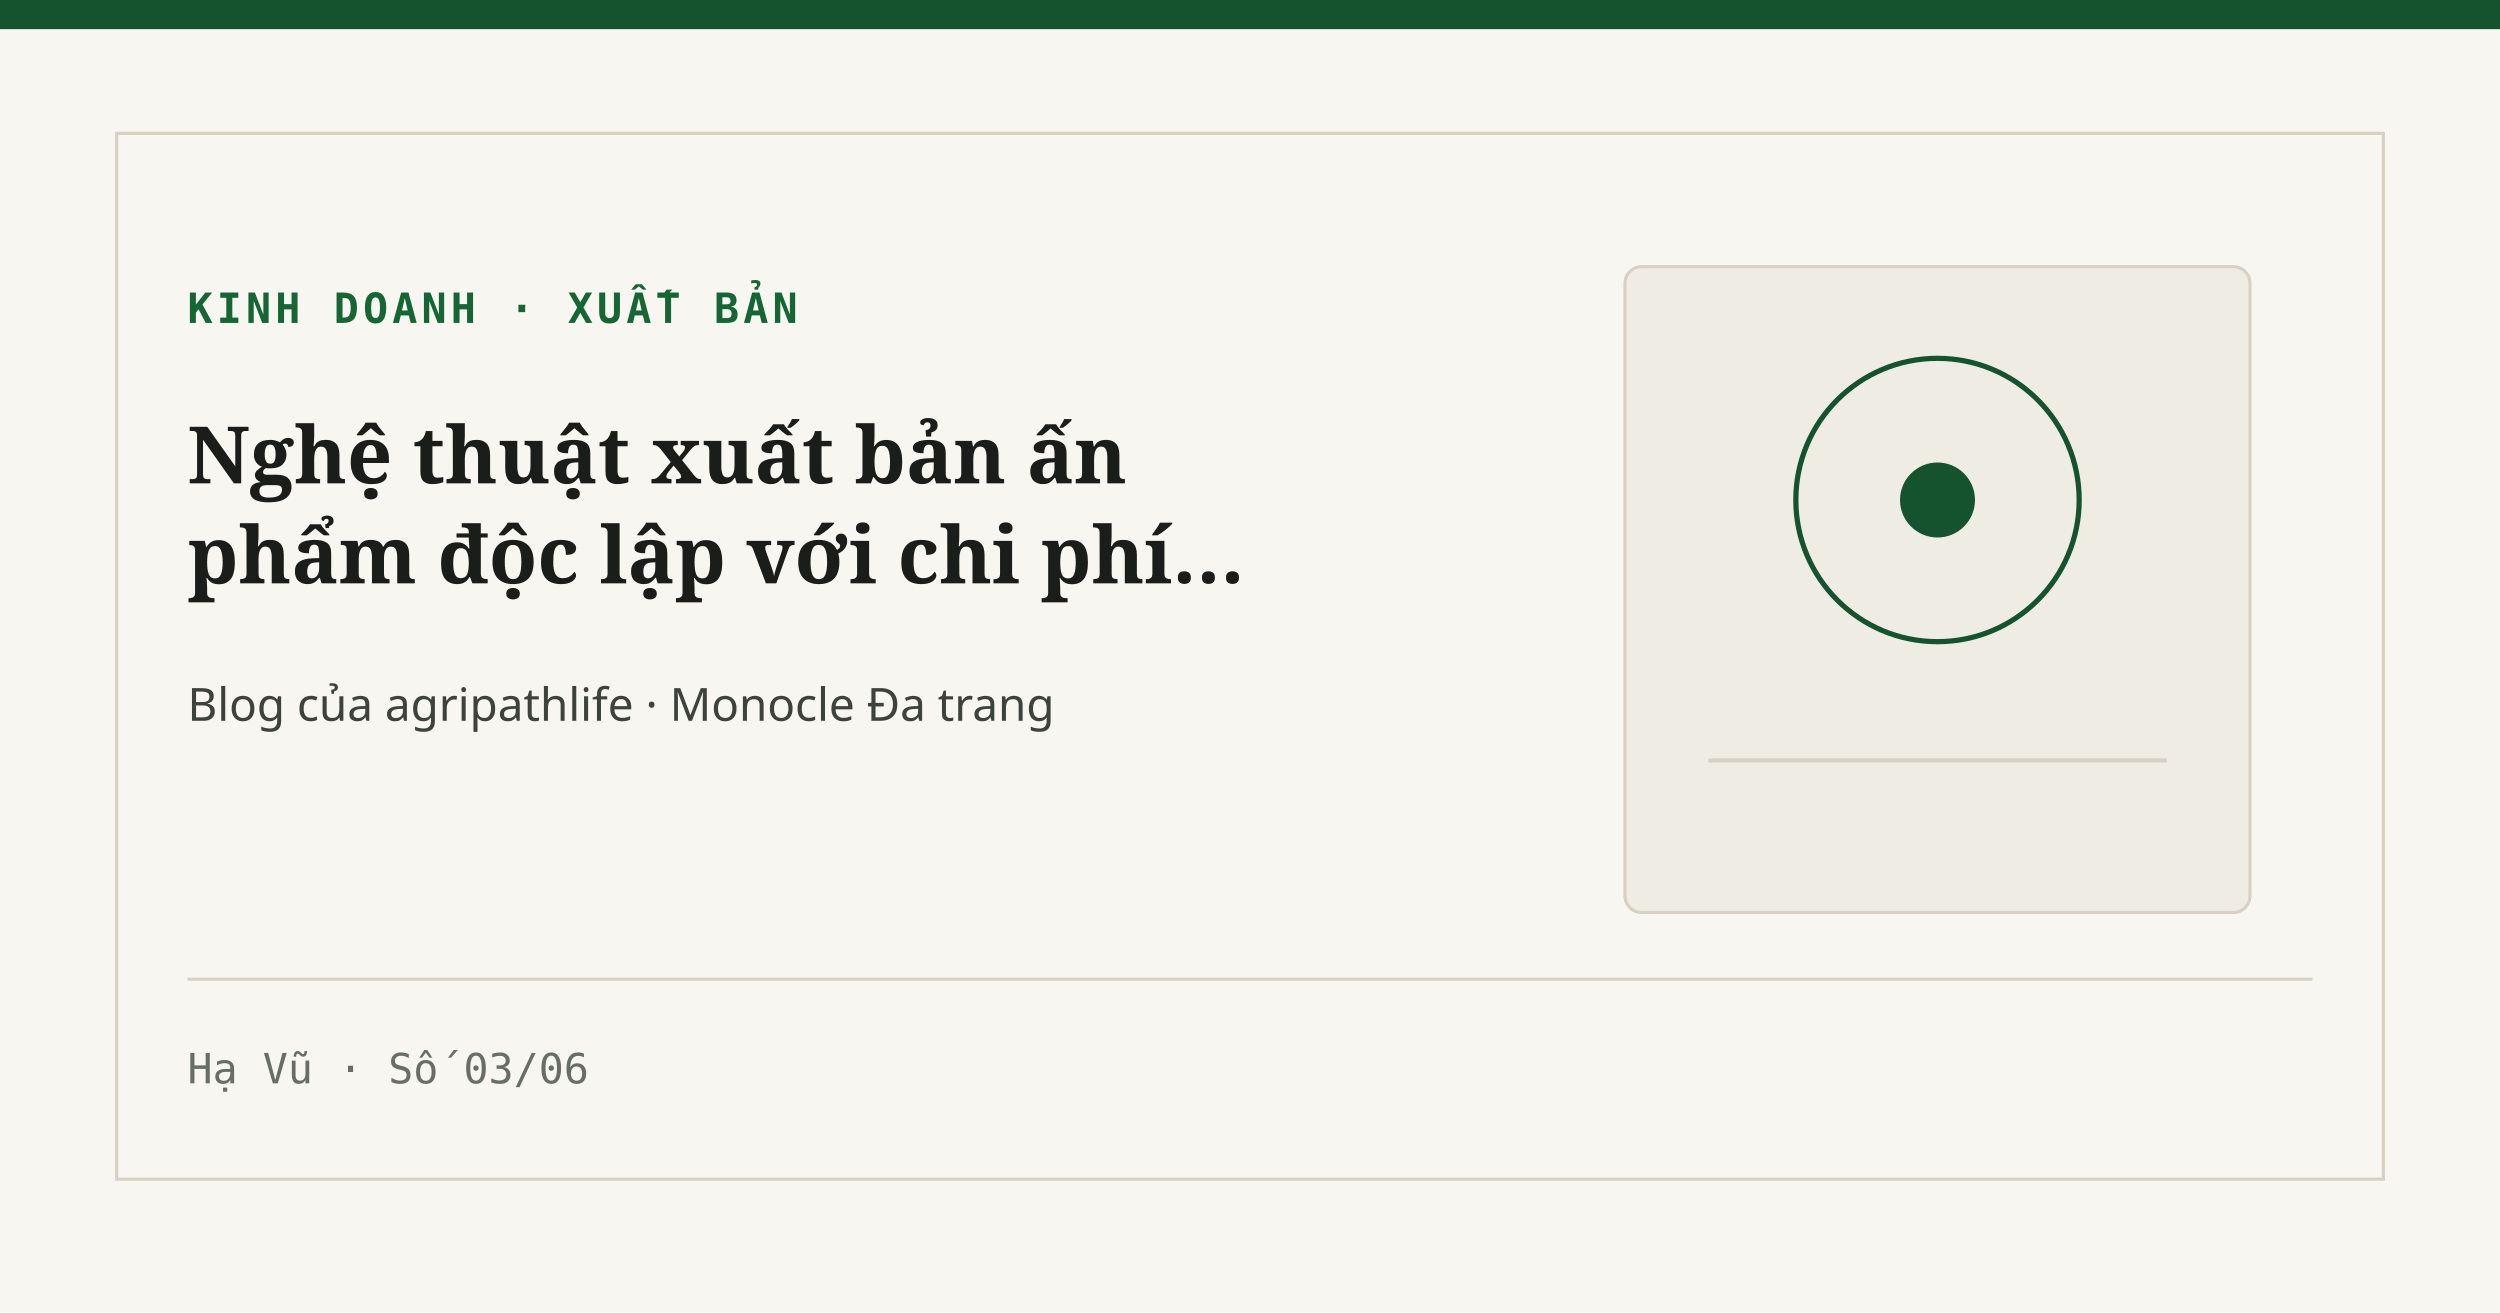
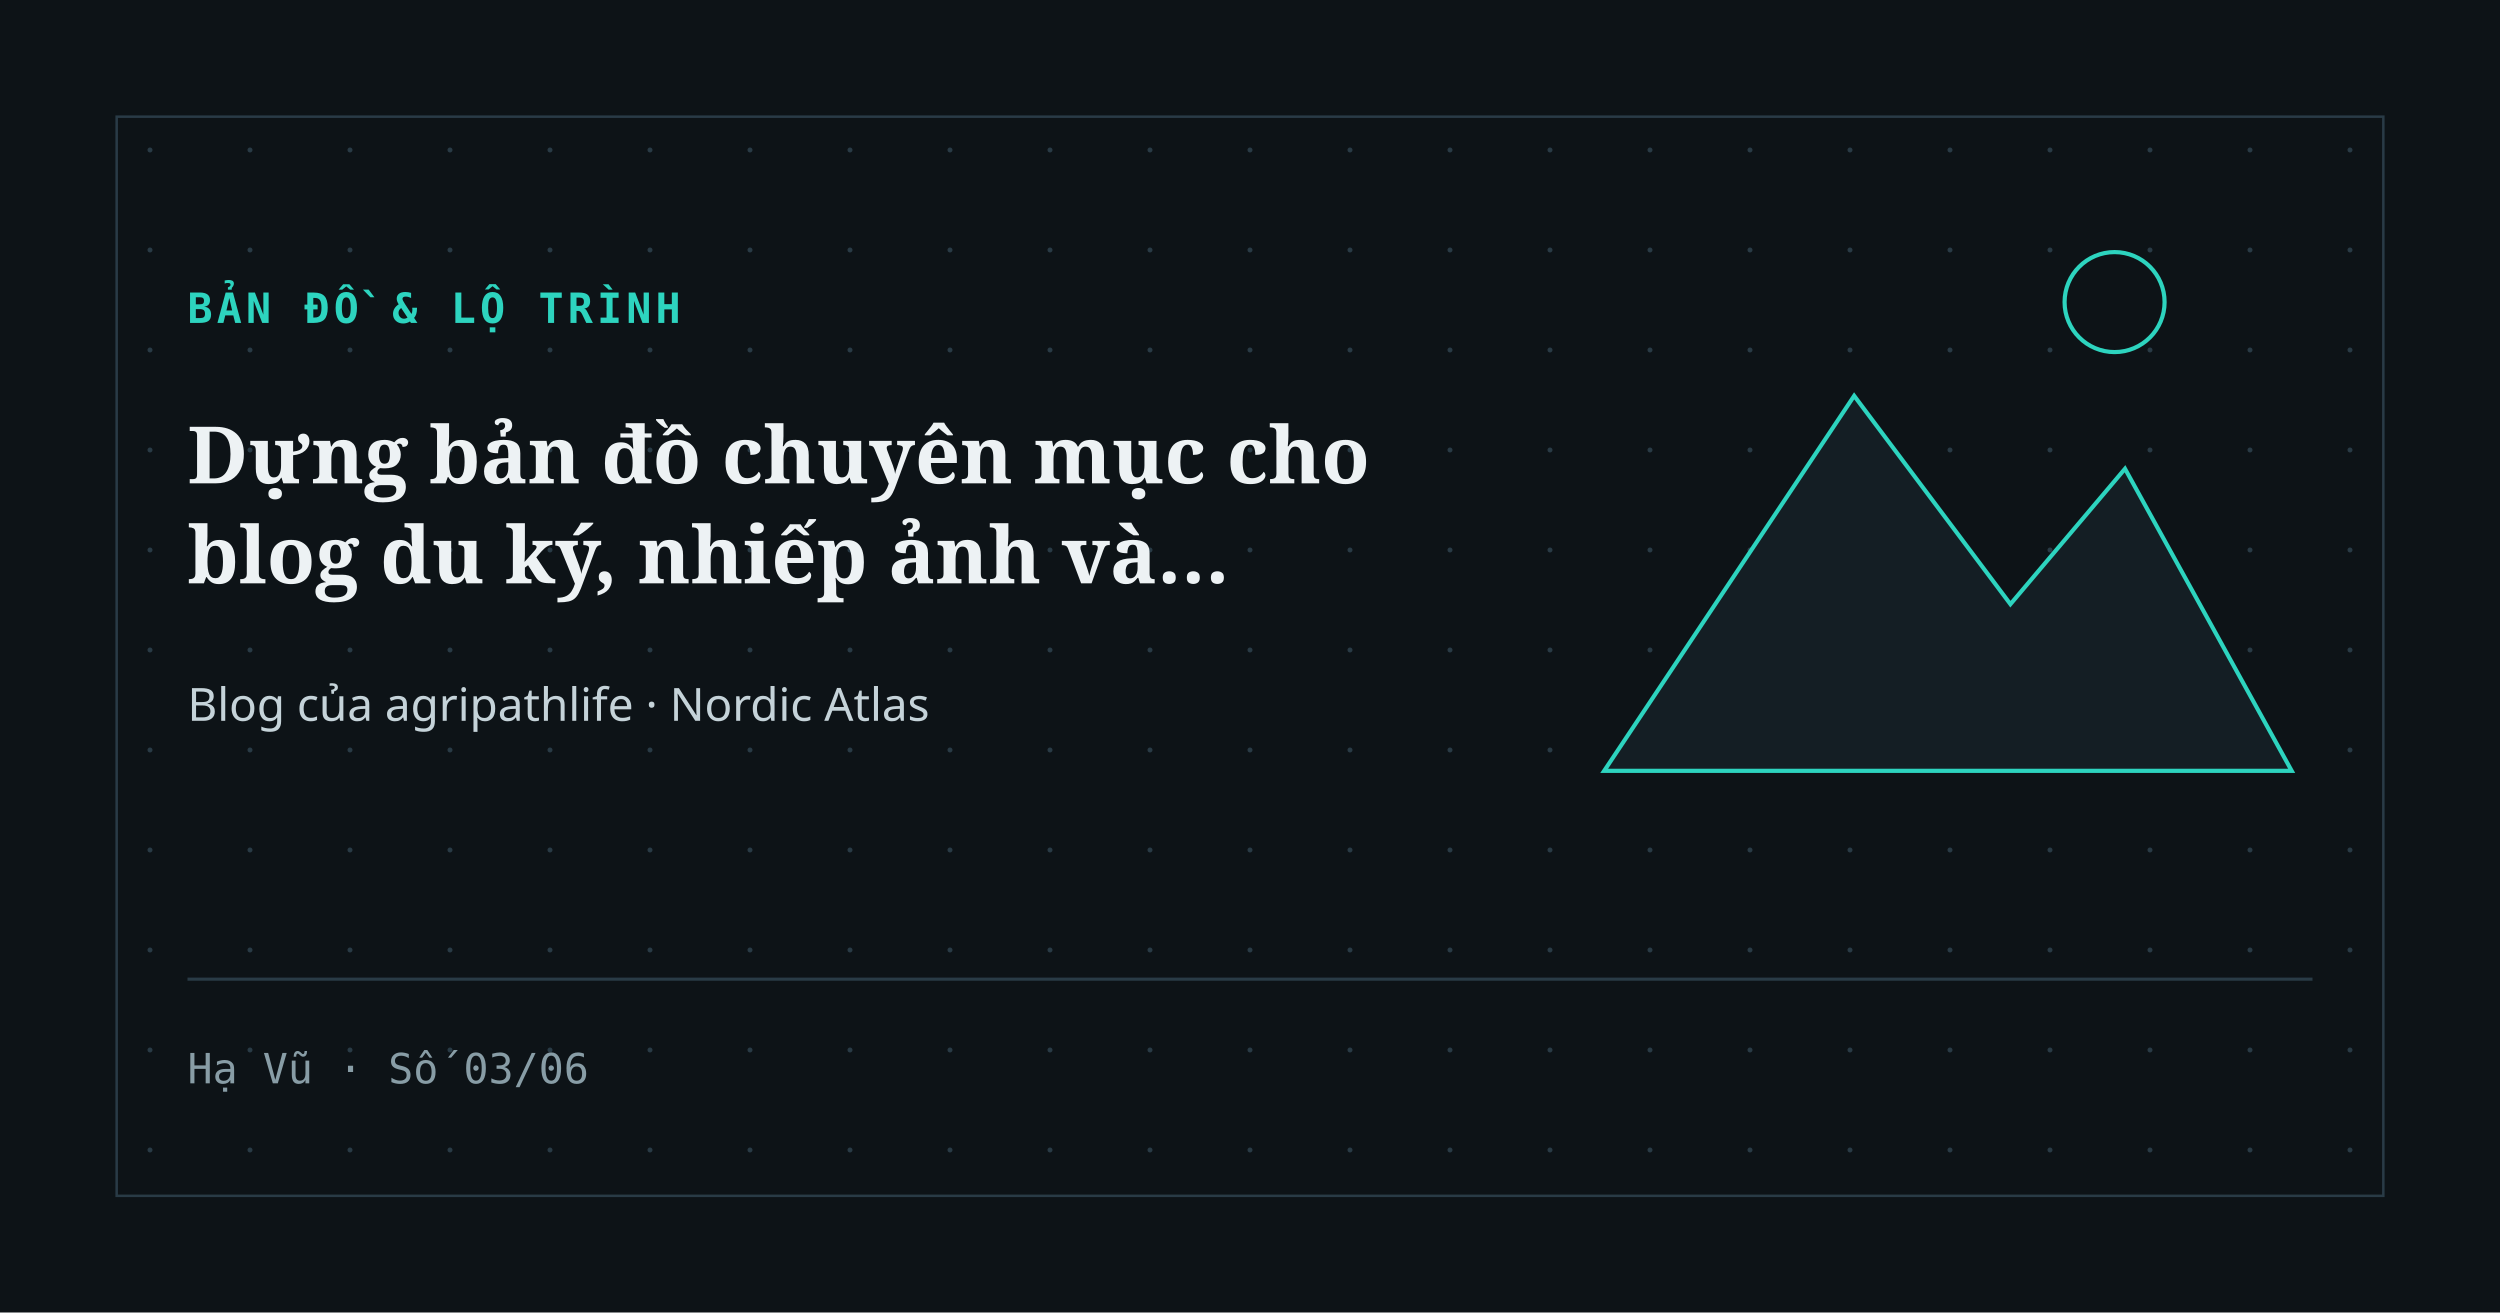
<svg xmlns="http://www.w3.org/2000/svg" width="1200" height="630" viewBox="0 0 1200 630" fill="none">
-   <rect width="1200" height="630" fill="#F8F6F0" />
-   <rect x="0" y="0" width="1200" height="14" fill="#14532D" />
-   <rect x="56" y="64" width="1088" height="502" fill="none" stroke="#D7D0C3" stroke-width="1.5" />
-   <rect x="780" y="128" width="300" height="310" rx="8" fill="#EFECE3" stroke="#D7D0C3" stroke-width="1.5" />
-   <circle cx="930" cy="240" r="68" fill="none" stroke="#14532D" stroke-width="2.5" />
-   <circle cx="930" cy="240" r="18" fill="#14532D" />
-   <line x1="820" y1="365" x2="1040" y2="365" stroke="#D7D0C3" stroke-width="2" />
-   <text x="90" y="155" font-family="monospace" font-size="20" font-weight="700" letter-spacing="2" fill="#166534">KINH DOANH · XUẤT BẢN</text>
-   <text x="90" y="232" font-family="Georgia, serif" font-weight="700" font-size="38" fill="#1A1D1A">
-     <tspan x="90" dy="0">Nghệ thuật xuất bản ấn</tspan>
-     <tspan x="90" dy="48">phẩm độc lập với chi phí…</tspan>
+   <rect width="1200" height="630" fill="#0D1317" />
+   <defs>
+     <pattern id="atlas-3" width="48" height="48" patternUnits="userSpaceOnUse">
+       <circle cx="24" cy="24" r="1.2" fill="#293B46" />
+     </pattern>
+   </defs>
+   <rect x="56" y="56" width="1088" height="518" fill="url(#atlas-3)" stroke="#293B46" stroke-width="1.2" />
+   <path d="M770 370 L890 190 L965 290 L1020 225 L1100 370 Z" fill="#141E24" stroke="#2DD4BF" stroke-width="2" />
+   <circle cx="1015" cy="145" r="24" fill="none" stroke="#2DD4BF" stroke-width="2" />
+   <text x="90" y="155" font-family="monospace" font-size="20" font-weight="700" letter-spacing="2" fill="#2DD4BF">BẢN ĐỒ &amp; LỘ TRÌNH</text>
+   <text x="90" y="232" font-family="Georgia, serif" font-weight="700" font-size="38" fill="#EDF2F4">
+     <tspan x="90" dy="0">Dựng bản đồ chuyên mục cho</tspan>
+     <tspan x="90" dy="48">blog du ký, nhiếp ảnh và…</tspan>
  </text>
-   <text x="90" y="346" font-family="sans-serif" font-size="22" fill="#3D423D">Blog của agripathlife · Monocle Đa trang</text>
-   <line x1="90" y1="470" x2="1110" y2="470" stroke="#D7D0C3" stroke-width="1.5" />
-   <text x="90" y="520" font-family="monospace" font-size="20" fill="#676E66">Hạ Vũ · Số 03/06</text>
+   <text x="90" y="346" font-family="sans-serif" font-size="22" fill="#C5D3D9">Blog của agripathlife · Nordic Atlas</text>
+   <line x1="90" y1="470" x2="1110" y2="470" stroke="#293B46" stroke-width="1.5" />
+   <text x="90" y="520" font-family="monospace" font-size="20" fill="#889DA6">Hạ Vũ · Số 03/06</text>
</svg>
